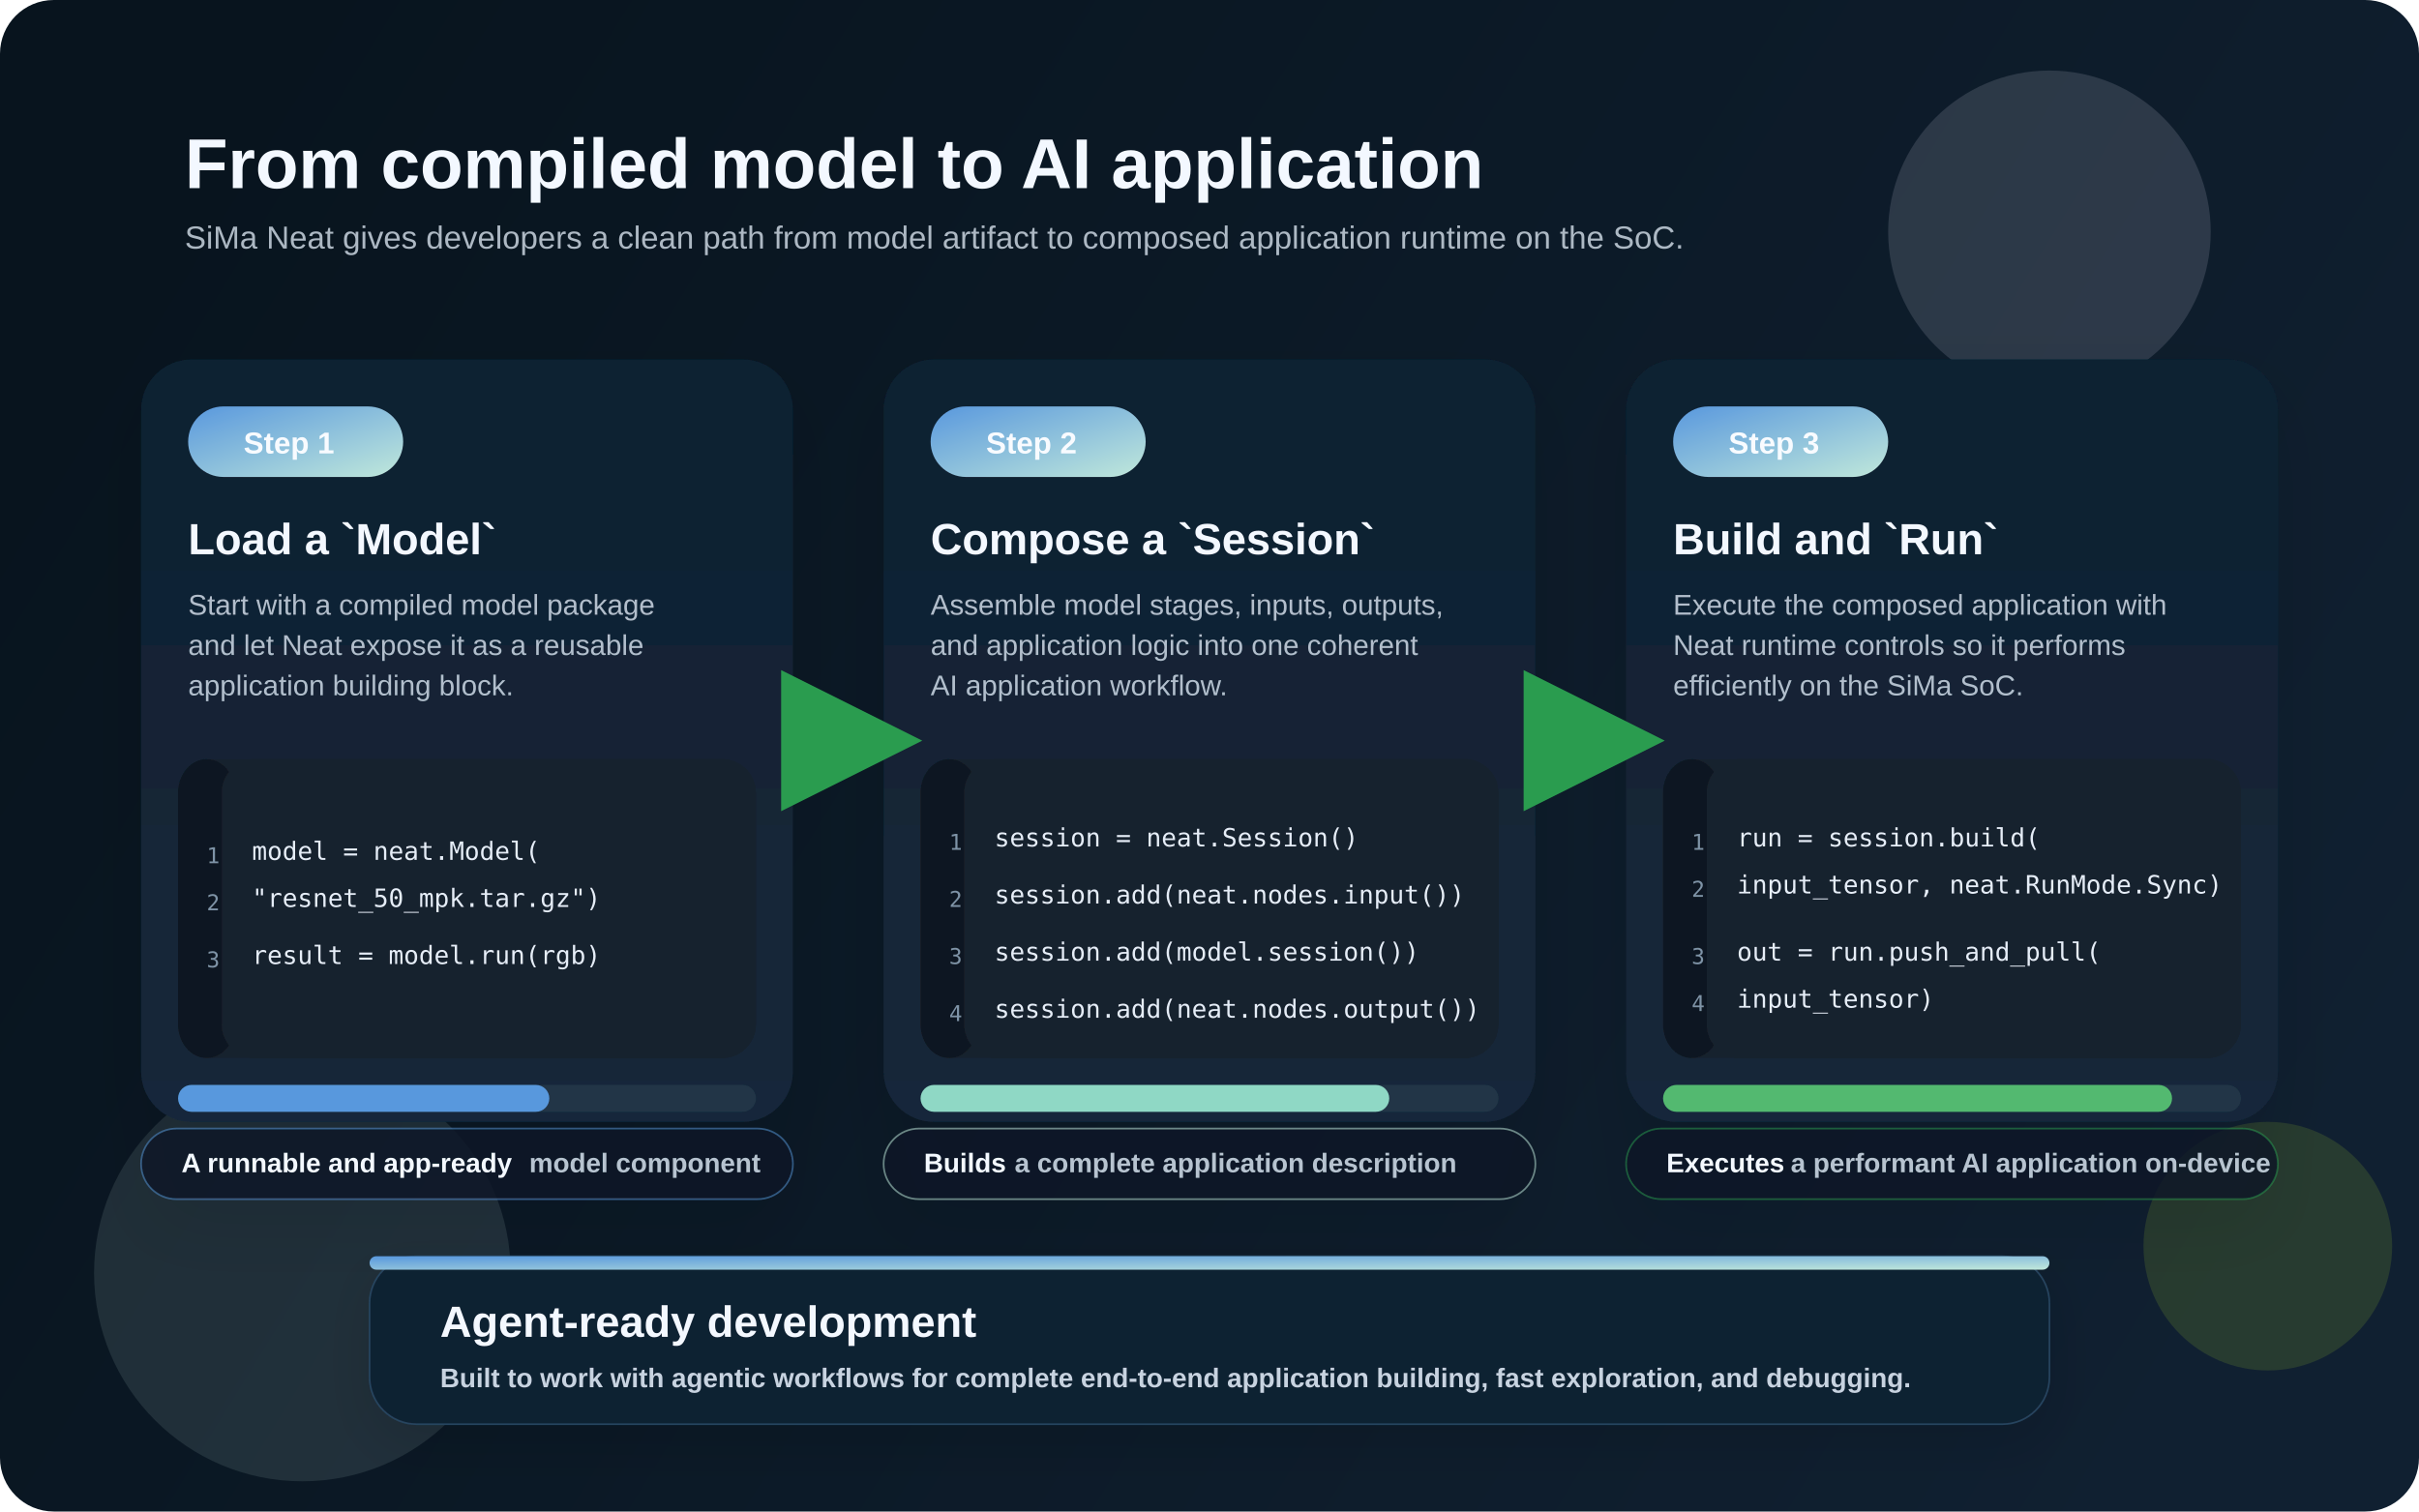
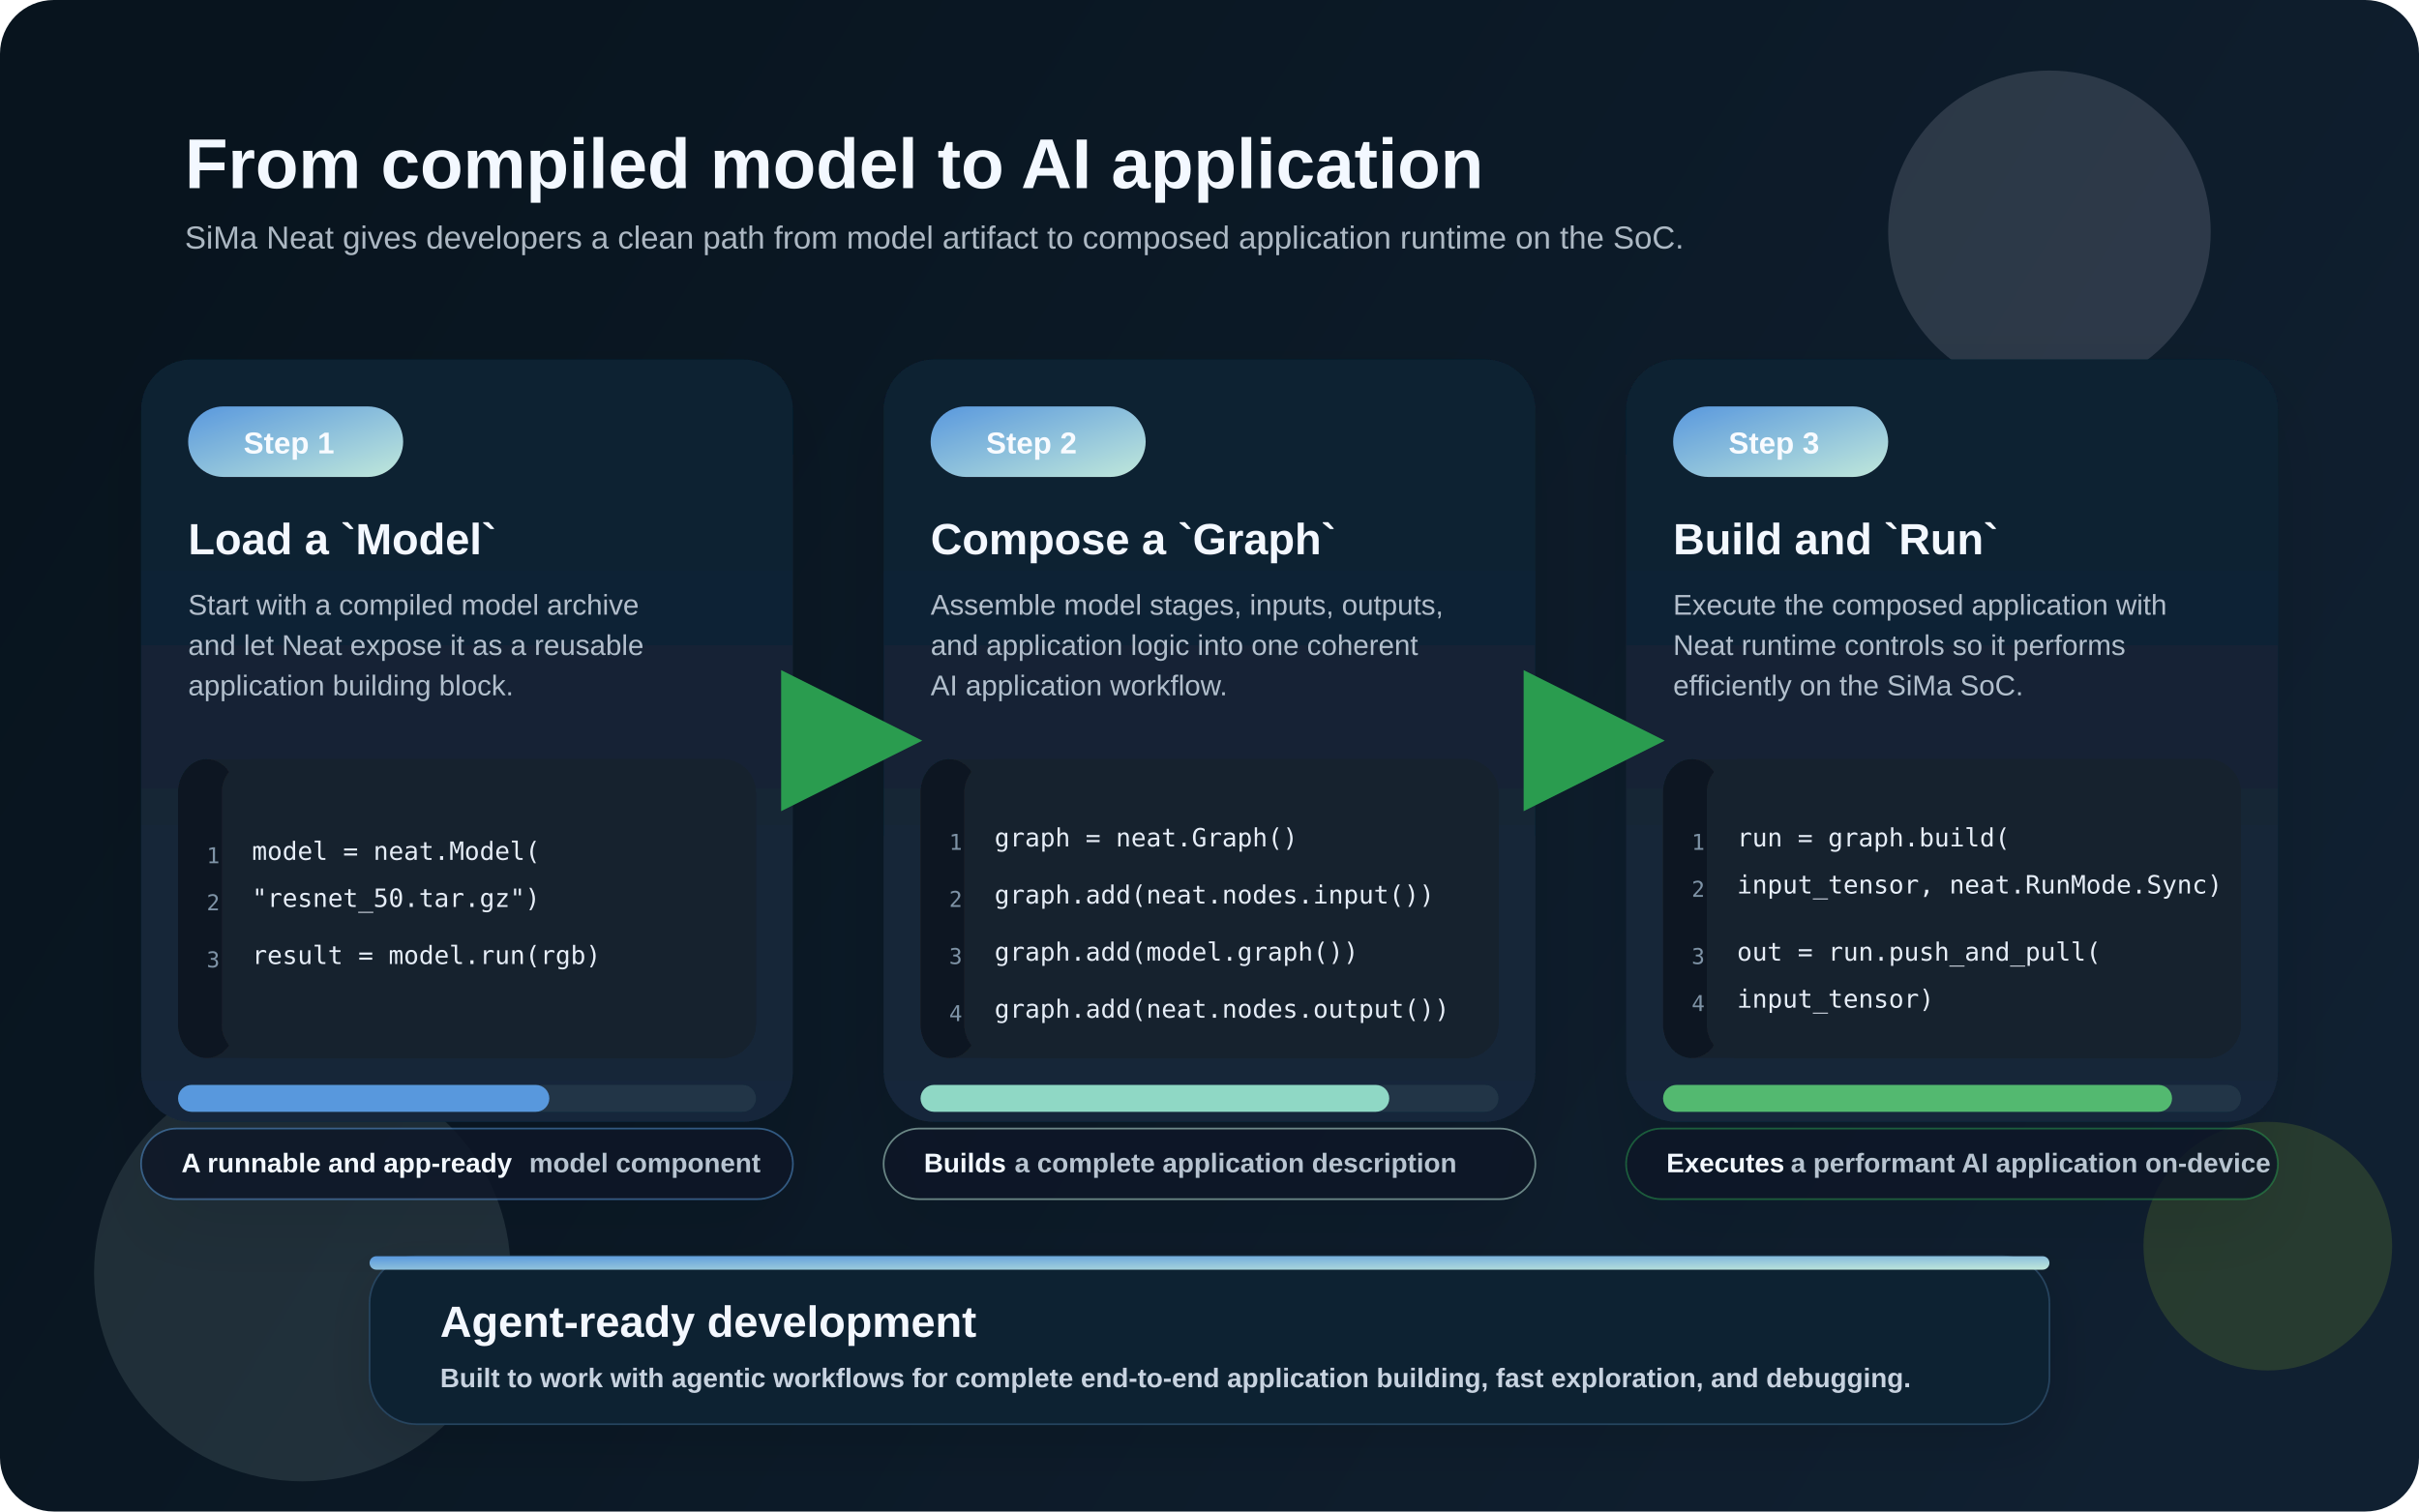
<svg xmlns="http://www.w3.org/2000/svg" width="1440" height="900" viewBox="0 0 1440 900" fill="none" role="img" aria-labelledby="title desc">
  <defs>
    <linearGradient id="bg" x1="120" y1="80" x2="1320" y2="820" gradientUnits="userSpaceOnUse">
      <stop offset="0" stop-color="#08141E" />
      <stop offset="1" stop-color="#102031" />
    </linearGradient>
    <linearGradient id="panel" x1="0" y1="0" x2="0" y2="1">
      <stop offset="0" stop-color="#102031" />
      <stop offset="1" stop-color="#14283A" />
    </linearGradient>
    <linearGradient id="accent" x1="0" y1="0" x2="1" y2="1">
      <stop offset="0" stop-color="#5998DD" />
      <stop offset="1" stop-color="#C0E8DB" />
    </linearGradient>
    <filter id="shadow" x="-8%" y="-24%" width="116%" height="170%" filterUnits="objectBoundingBox" color-interpolation-filters="sRGB">
      <feDropShadow dx="0" dy="12" stdDeviation="16" flood-color="#010F0E" flood-opacity="0.12" />
    </filter>
    <filter id="cardShadow" x="-8%" y="-8%" width="116%" height="124%" filterUnits="objectBoundingBox" color-interpolation-filters="sRGB">
      <feDropShadow dx="0" dy="18" stdDeviation="22" flood-color="#010F0E" flood-opacity="0.1" />
    </filter>
    <marker id="arrow" markerWidth="14" markerHeight="14" refX="10" refY="7" orient="auto" markerUnits="strokeWidth">
      <path d="M0 0L14 7L0 14V0Z" fill="#2A9C4F" />
    </marker>
    <style>
      .sans { font-family: "Avenir Next", "Segoe UI", Arial, sans-serif; }
      .mono { font-family: "SFMono-Regular", "Menlo", "Consolas", monospace; }
      .title { font-size: 42px; font-weight: 700; fill: #F3F8FF; }
      .subtitle { font-size: 19px; font-weight: 500; fill: #D1DCE7; opacity: 0.82; }
      .step { font-size: 18px; font-weight: 700; fill: #F8FBFF; }
      .cardTitle { font-size: 26px; font-weight: 700; fill: #F3F8FF; }
      .cardBody { font-size: 17px; font-weight: 500; fill: #C7D3E0; opacity: 0.88; }
      .code { font-size: 15px; font-weight: 500; fill: #E5EDF7; }
      .codeLineNo { font-size: 13px; font-weight: 500; fill: #7E93A7; }
      .codeTab { font-size: 12px; font-weight: 600; fill: #AEB9C5; }
      .footer { font-size: 16px; font-weight: 600; fill: #D5E2EE; opacity: 0.84; }
      .footerStrong { font-size: 16px; font-weight: 700; fill: #F3F8FF; }
    </style>
  </defs>
  <rect x="0" y="0" width="1440" height="900" rx="32" fill="url(#bg)" />
  <circle cx="1220" cy="138" r="96" fill="#D1CEE6" fill-opacity="0.16" />
  <circle cx="180" cy="758" r="124" fill="#C0E8DB" fill-opacity="0.12" />
  <circle cx="1350" cy="742" r="74" fill="#A4CC2D" fill-opacity="0.16" />
  <text x="110" y="112" class="sans title">From compiled model to AI application</text>
  <text x="110" y="148" class="sans subtitle">SiMa Neat gives developers a clean path from model artifact to composed application runtime on the SoC.</text>
  <g filter="url(#cardShadow)">
    <rect x="84" y="214" width="388" height="454" rx="30" fill="url(#panel)" />
    <rect x="112" y="242" width="128" height="42" rx="21" fill="url(#accent)" />
    <text x="145" y="270" class="sans step">Step 1</text>
    <text x="112" y="330" class="sans cardTitle">Load a `Model`</text>
-     <text x="112" y="366" class="sans cardBody">Start with a compiled model package</text>
+     <text x="112" y="366" class="sans cardBody">Start with a compiled model archive</text>
    <text x="112" y="390" class="sans cardBody">and let Neat expose it as a reusable</text>
    <text x="112" y="414" class="sans cardBody">application building block.</text>
    <rect x="106" y="452" width="344" height="178" rx="20" fill="#17212D" />
    <rect x="106" y="452" width="34" height="178" rx="20" fill="#101821" />
    <rect x="132" y="452" width="318" height="178" rx="20" fill="#17212D" />
    <text x="123" y="514" class="mono codeLineNo">1</text>
    <text x="123" y="542" class="mono codeLineNo">2</text>
    <text x="123" y="576" class="mono codeLineNo">3</text>
    <text x="150" y="512" class="mono code">
      <tspan x="150" y="512">model = neat.Model(</tspan>
-       <tspan x="150" y="540">  "resnet_50_mpk.tar.gz")</tspan>
+       <tspan x="150" y="540">  "resnet_50.tar.gz")</tspan>
      <tspan x="150" y="574">result = model.run(rgb)</tspan>
    </text>
    <rect x="106" y="646" width="344" height="16" rx="8" fill="#223547" />
    <rect x="106" y="646" width="221" height="16" rx="8" fill="#5998DD" />
    <rect x="84" y="672" width="388" height="42" rx="21" fill="#0E1A27" fill-opacity="0.82" stroke="#5998DD" stroke-opacity="0.5" />
    <text x="108" y="698" class="sans footerStrong">A runnable and app-ready</text>
    <text x="315" y="698" class="sans footer">model component</text>
  </g>
  <g filter="url(#cardShadow)">
    <rect x="526" y="214" width="388" height="454" rx="30" fill="url(#panel)" />
    <rect x="554" y="242" width="128" height="42" rx="21" fill="url(#accent)" />
    <text x="587" y="270" class="sans step">Step 2</text>
-     <text x="554" y="330" class="sans cardTitle">Compose a `Session`</text>
+     <text x="554" y="330" class="sans cardTitle">Compose a `Graph`</text>
    <text x="554" y="366" class="sans cardBody">Assemble model stages, inputs, outputs,</text>
    <text x="554" y="390" class="sans cardBody">and application logic into one coherent</text>
    <text x="554" y="414" class="sans cardBody">AI application workflow.</text>
    <rect x="548" y="452" width="344" height="178" rx="20" fill="#17212D" />
    <rect x="548" y="452" width="34" height="178" rx="20" fill="#101821" />
    <rect x="574" y="452" width="318" height="178" rx="20" fill="#17212D" />
    <text x="565" y="506" class="mono codeLineNo">1</text>
    <text x="565" y="540" class="mono codeLineNo">2</text>
    <text x="565" y="574" class="mono codeLineNo">3</text>
    <text x="565" y="608" class="mono codeLineNo">4</text>
    <text x="592" y="504" class="mono code">
-       <tspan x="592" y="504">session = neat.Session()</tspan>
-       <tspan x="592" y="538">session.add(neat.nodes.input())</tspan>
-       <tspan x="592" y="572">session.add(model.session())</tspan>
-       <tspan x="592" y="606">session.add(neat.nodes.output())</tspan>
+       <tspan x="592" y="504">graph = neat.Graph()</tspan>
+       <tspan x="592" y="538">graph.add(neat.nodes.input())</tspan>
+       <tspan x="592" y="572">graph.add(model.graph())</tspan>
+       <tspan x="592" y="606">graph.add(neat.nodes.output())</tspan>
    </text>
    <rect x="548" y="646" width="344" height="16" rx="8" fill="#223547" />
    <rect x="548" y="646" width="279" height="16" rx="8" fill="#8FD8C5" />
    <rect x="526" y="672" width="388" height="42" rx="21" fill="#0E1A27" fill-opacity="0.82" stroke="#C0E8DB" stroke-opacity="0.52" />
    <text x="550" y="698" class="sans footerStrong">Builds</text>
    <text x="604" y="698" class="sans footer">a complete application description</text>
  </g>
  <g filter="url(#cardShadow)">
    <rect x="968" y="214" width="388" height="454" rx="30" fill="url(#panel)" />
    <rect x="996" y="242" width="128" height="42" rx="21" fill="url(#accent)" />
    <text x="1029" y="270" class="sans step">Step 3</text>
    <text x="996" y="330" class="sans cardTitle">Build and `Run`</text>
    <text x="996" y="366" class="sans cardBody">Execute the composed application with</text>
    <text x="996" y="390" class="sans cardBody">Neat runtime controls so it performs</text>
    <text x="996" y="414" class="sans cardBody">efficiently on the SiMa SoC.</text>
    <rect x="990" y="452" width="344" height="178" rx="20" fill="#17212D" />
    <rect x="990" y="452" width="34" height="178" rx="20" fill="#101821" />
    <rect x="1016" y="452" width="318" height="178" rx="20" fill="#17212D" />
    <text x="1007" y="506" class="mono codeLineNo">1</text>
    <text x="1007" y="534" class="mono codeLineNo">2</text>
    <text x="1007" y="574" class="mono codeLineNo">3</text>
    <text x="1007" y="602" class="mono codeLineNo">4</text>
    <text x="1034" y="504" class="mono code">
-       <tspan x="1034" y="504">run = session.build(</tspan>
+       <tspan x="1034" y="504">run = graph.build(</tspan>
      <tspan x="1034" y="532">  input_tensor, neat.RunMode.Sync)</tspan>
      <tspan x="1034" y="572">out = run.push_and_pull(</tspan>
      <tspan x="1034" y="600">  input_tensor)</tspan>
    </text>
    <rect x="990" y="646" width="344" height="16" rx="8" fill="#223547" />
    <rect x="990" y="646" width="303" height="16" rx="8" fill="#52B96F" />
    <rect x="968" y="672" width="388" height="42" rx="21" fill="#0E1A27" fill-opacity="0.82" stroke="#2A9C4F" stroke-opacity="0.5" />
    <text x="992" y="698" class="sans footerStrong">Executes</text>
    <text x="1066" y="698" class="sans footer">a performant AI application on-device</text>
  </g>
  <line x1="473" y1="441" x2="525" y2="441" stroke="#2A9C4F" stroke-width="6" stroke-linecap="round" marker-end="url(#arrow)" />
  <line x1="915" y1="441" x2="967" y2="441" stroke="#2A9C4F" stroke-width="6" stroke-linecap="round" marker-end="url(#arrow)" />
  <g filter="url(#shadow)">
    <rect x="220" y="748" width="1000" height="100" rx="28" fill="#102031" stroke="#27445E" />
    <rect x="220" y="748" width="1000" height="8" rx="4" fill="url(#accent)" />
    <text x="262" y="796" class="sans" font-size="26" font-weight="700" fill="#F3F8FF">Agent-ready development</text>
    <text x="262" y="826" class="sans" font-size="16" font-weight="600" fill="#C7D3E0">Built to work with agentic workflows for complete end-to-end application building, fast exploration, and debugging.</text>
  </g>
</svg>
